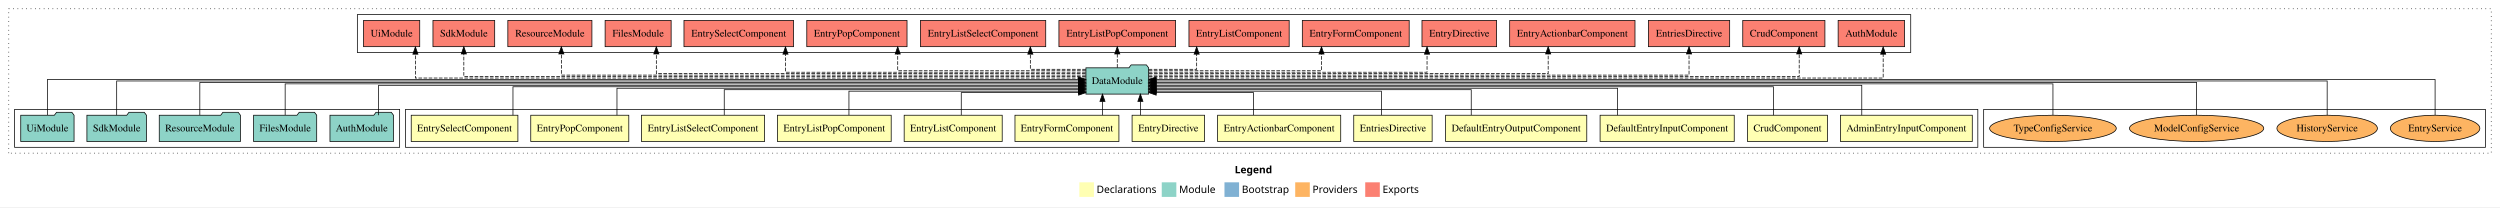
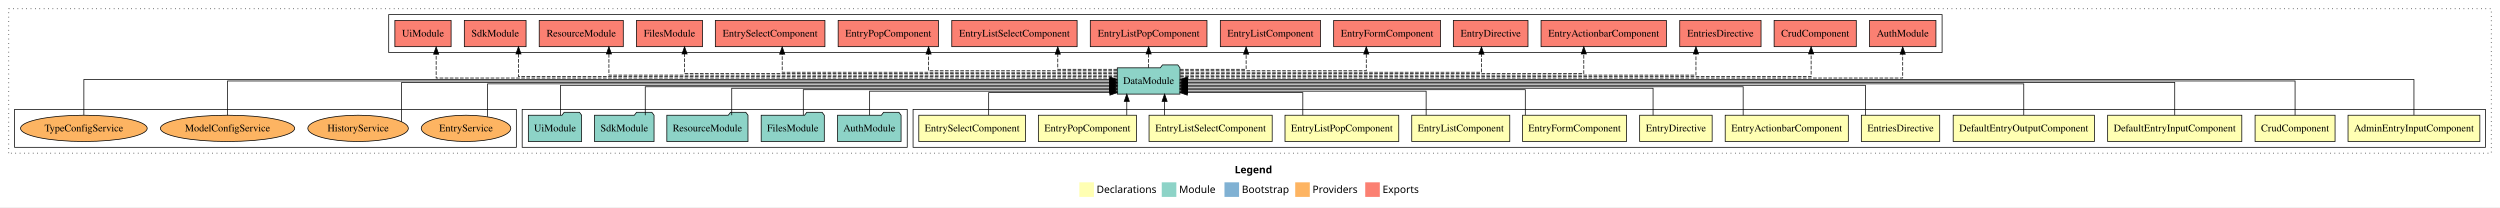
<svg xmlns="http://www.w3.org/2000/svg" width="3428pt" height="284pt" viewBox="0.00 0.00 3428.00 284.00">
  <g id="graph0" class="graph" transform="scale(1 1) rotate(0) translate(4 280)">
    <polygon fill="white" stroke="transparent" points="-4,4 -4,-280 3424,-280 3424,4 -4,4" />
    <text text-anchor="start" x="1689.01" y="-42.4" font-family="sans-serif" font-weight="bold" font-size="14.00">Legend</text>
    <polygon fill="#ffffb3" stroke="transparent" points="1476,-10 1476,-30 1496,-30 1496,-10 1476,-10" />
    <text text-anchor="start" x="1499.63" y="-15.4" font-family="sans-serif" font-size="14.00">  Declarations</text>
    <polygon fill="#8dd3c7" stroke="transparent" points="1589,-10 1589,-30 1609,-30 1609,-10 1589,-10" />
    <text text-anchor="start" x="1612.73" y="-15.4" font-family="sans-serif" font-size="14.00">  Module</text>
    <polygon fill="#80b1d3" stroke="transparent" points="1675,-10 1675,-30 1695,-30 1695,-10 1675,-10" />
    <text text-anchor="start" x="1698.78" y="-15.4" font-family="sans-serif" font-size="14.00">  Bootstrap</text>
    <polygon fill="#fdb462" stroke="transparent" points="1772,-10 1772,-30 1792,-30 1792,-10 1772,-10" />
    <text text-anchor="start" x="1795.67" y="-15.4" font-family="sans-serif" font-size="14.00">  Providers</text>
    <polygon fill="#fb8072" stroke="transparent" points="1868,-10 1868,-30 1888,-30 1888,-10 1868,-10" />
    <text text-anchor="start" x="1891.73" y="-15.4" font-family="sans-serif" font-size="14.00">  Exports</text>
    <g id="clust1" class="cluster">
      <polygon fill="none" stroke="black" stroke-dasharray="1,5" points="8,-70 8,-268 3412,-268 3412,-70 8,-70" />
    </g>
+     <g id="clust2" class="cluster">
+       <polygon fill="none" stroke="black" points="1248,-78 1248,-130 3404,-130 3404,-78 1248,-78" />
+     </g>
+     <g id="clust17" class="cluster">
+       <polygon fill="none" stroke="black" points="529,-208 529,-260 2659,-260 2659,-208 529,-208" />
+     </g>
+     <g id="clust16" class="cluster">
+       <polygon fill="none" stroke="black" points="712,-78 712,-130 1240,-130 1240,-78 712,-78" />
+     </g>
    <g id="clust19" class="cluster">
-       <polygon fill="none" stroke="black" points="2716,-78 2716,-130 3404,-130 3404,-78 2716,-78" />
-     </g>
-     <g id="clust2" class="cluster">
-       <polygon fill="none" stroke="black" points="552,-78 552,-130 2708,-130 2708,-78 552,-78" />
-     </g>
-     <g id="clust17" class="cluster">
-       <polygon fill="none" stroke="black" points="486,-208 486,-260 2616,-260 2616,-208 486,-208" />
-     </g>
-     <g id="clust16" class="cluster">
-       <polygon fill="none" stroke="black" points="16,-78 16,-130 544,-130 544,-78 16,-78" />
+       <polygon fill="none" stroke="black" points="16,-78 16,-130 704,-130 704,-78 16,-78" />
    </g>
    <g id="node1" class="node">
-       <polygon fill="#ffffb3" stroke="black" points="2700.38,-122 2519.62,-122 2519.62,-86 2700.38,-86 2700.38,-122" />
-       <text text-anchor="middle" x="2610" y="-99.8" font-family="Times,serif" font-size="14.00">AdminEntryInputComponent</text>
+       <polygon fill="#ffffb3" stroke="black" points="3396.38,-122 3215.62,-122 3215.62,-86 3396.38,-86 3396.38,-122" />
+       <text text-anchor="middle" x="3306" y="-99.8" font-family="Times,serif" font-size="14.00">AdminEntryInputComponent</text>
    </g>
    <g id="node14" class="node">
-       <polygon fill="#8dd3c7" stroke="black" points="1570.98,-187 1567.98,-191 1546.98,-191 1543.98,-187 1485.02,-187 1485.02,-151 1570.98,-151 1570.98,-187" />
-       <text text-anchor="middle" x="1528" y="-164.8" font-family="Times,serif" font-size="14.00">DataModule</text>
+       <polygon fill="#8dd3c7" stroke="black" points="1613.98,-187 1610.98,-191 1589.98,-191 1586.98,-187 1528.02,-187 1528.02,-151 1613.98,-151 1613.98,-187" />
+       <text text-anchor="middle" x="1571" y="-164.8" font-family="Times,serif" font-size="14.00">DataModule</text>
    </g>
    <g id="edge1" class="edge">
-       <path fill="none" stroke="black" d="M2548.88,-122.02C2548.88,-139.37 2548.88,-163 2548.88,-163 2548.88,-163 1581.21,-163 1581.21,-163" />
-       <polygon fill="black" stroke="black" points="1581.21,-159.5 1571.21,-163 1581.21,-166.5 1581.21,-159.5" />
+       <path fill="none" stroke="black" d="M3306,-122.31C3306,-142.15 3306,-171 3306,-171 3306,-171 1624.32,-171 1624.32,-171" />
+       <polygon fill="black" stroke="black" points="1624.32,-167.5 1614.32,-171 1624.32,-174.5 1624.32,-167.5" />
    </g>
    <g id="node2" class="node">
-       <polygon fill="#ffffb3" stroke="black" points="2501.83,-122 2392.17,-122 2392.17,-86 2501.83,-86 2501.83,-122" />
-       <text text-anchor="middle" x="2447" y="-99.8" font-family="Times,serif" font-size="14.00">CrudComponent</text>
+       <polygon fill="#ffffb3" stroke="black" points="3197.83,-122 3088.17,-122 3088.17,-86 3197.83,-86 3197.83,-122" />
+       <text text-anchor="middle" x="3143" y="-99.8" font-family="Times,serif" font-size="14.00">CrudComponent</text>
    </g>
    <g id="edge2" class="edge">
-       <path fill="none" stroke="black" d="M2427.7,-122.04C2427.7,-138.73 2427.7,-161 2427.7,-161 2427.7,-161 1581.09,-161 1581.09,-161" />
-       <polygon fill="black" stroke="black" points="1581.09,-157.5 1571.09,-161 1581.09,-164.5 1581.09,-157.5" />
+       <path fill="none" stroke="black" d="M3143,-122.11C3143,-141.34 3143,-169 3143,-169 3143,-169 1624.27,-169 1624.27,-169" />
+       <polygon fill="black" stroke="black" points="1624.27,-165.5 1614.27,-169 1624.27,-172.5 1624.27,-165.5" />
    </g>
    <g id="node3" class="node">
-       <polygon fill="#ffffb3" stroke="black" points="2373.97,-122 2190.03,-122 2190.03,-86 2373.97,-86 2373.97,-122" />
-       <text text-anchor="middle" x="2282" y="-99.8" font-family="Times,serif" font-size="14.00">DefaultEntryInputComponent</text>
+       <polygon fill="#ffffb3" stroke="black" points="3069.97,-122 2886.03,-122 2886.03,-86 3069.97,-86 3069.97,-122" />
+       <text text-anchor="middle" x="2978" y="-99.8" font-family="Times,serif" font-size="14.00">DefaultEntryInputComponent</text>
    </g>
    <g id="edge3" class="edge">
-       <path fill="none" stroke="black" d="M2213.99,-122.01C2213.99,-138.05 2213.99,-159 2213.99,-159 2213.99,-159 1581.17,-159 1581.17,-159" />
-       <polygon fill="black" stroke="black" points="1581.17,-155.5 1571.17,-159 1581.17,-162.5 1581.17,-155.5" />
+       <path fill="none" stroke="black" d="M2978,-122.22C2978,-140.83 2978,-167 2978,-167 2978,-167 1624.26,-167 1624.26,-167" />
+       <polygon fill="black" stroke="black" points="1624.26,-163.5 1614.26,-167 1624.26,-170.5 1624.26,-163.5" />
    </g>
    <g id="node4" class="node">
-       <polygon fill="#ffffb3" stroke="black" points="2171.8,-122 1978.2,-122 1978.2,-86 2171.8,-86 2171.8,-122" />
-       <text text-anchor="middle" x="2075" y="-99.8" font-family="Times,serif" font-size="14.00">DefaultEntryOutputComponent</text>
+       <polygon fill="#ffffb3" stroke="black" points="2867.8,-122 2674.2,-122 2674.2,-86 2867.8,-86 2867.8,-122" />
+       <text text-anchor="middle" x="2771" y="-99.8" font-family="Times,serif" font-size="14.00">DefaultEntryOutputComponent</text>
    </g>
    <g id="edge4" class="edge">
-       <path fill="none" stroke="black" d="M2013.35,-122.24C2013.35,-137.57 2013.35,-157 2013.35,-157 2013.35,-157 1581.07,-157 1581.07,-157" />
-       <polygon fill="black" stroke="black" points="1581.07,-153.5 1571.07,-157 1581.07,-160.5 1581.07,-153.5" />
+       <path fill="none" stroke="black" d="M2771,-122.3C2771,-140.27 2771,-165 2771,-165 2771,-165 1624.06,-165 1624.06,-165" />
+       <polygon fill="black" stroke="black" points="1624.06,-161.5 1614.06,-165 1624.06,-168.5 1624.06,-161.5" />
    </g>
    <g id="node5" class="node">
-       <polygon fill="#ffffb3" stroke="black" points="1959.74,-122 1852.26,-122 1852.26,-86 1959.74,-86 1959.74,-122" />
-       <text text-anchor="middle" x="1906" y="-99.8" font-family="Times,serif" font-size="14.00">EntriesDirective</text>
+       <polygon fill="#ffffb3" stroke="black" points="2655.74,-122 2548.26,-122 2548.26,-86 2655.74,-86 2655.74,-122" />
+       <text text-anchor="middle" x="2602" y="-99.8" font-family="Times,serif" font-size="14.00">EntriesDirective</text>
    </g>
    <g id="edge5" class="edge">
-       <path fill="none" stroke="black" d="M1890.13,-122.12C1890.13,-136.78 1890.13,-155 1890.13,-155 1890.13,-155 1581.32,-155 1581.32,-155" />
-       <polygon fill="black" stroke="black" points="1581.32,-151.5 1571.32,-155 1581.32,-158.5 1581.32,-151.5" />
+       <path fill="none" stroke="black" d="M2553.8,-122.02C2553.8,-139.37 2553.8,-163 2553.8,-163 2553.8,-163 1624.18,-163 1624.18,-163" />
+       <polygon fill="black" stroke="black" points="1624.18,-159.5 1614.18,-163 1624.18,-166.5 1624.18,-159.5" />
    </g>
    <g id="node6" class="node">
-       <polygon fill="#ffffb3" stroke="black" points="1834.41,-122 1665.59,-122 1665.59,-86 1834.41,-86 1834.41,-122" />
-       <text text-anchor="middle" x="1750" y="-99.8" font-family="Times,serif" font-size="14.00">EntryActionbarComponent</text>
+       <polygon fill="#ffffb3" stroke="black" points="2530.41,-122 2361.59,-122 2361.59,-86 2530.41,-86 2530.41,-122" />
+       <text text-anchor="middle" x="2446" y="-99.8" font-family="Times,serif" font-size="14.00">EntryActionbarComponent</text>
    </g>
    <g id="edge6" class="edge">
-       <path fill="none" stroke="black" d="M1714.83,-122.25C1714.83,-136.18 1714.83,-153 1714.83,-153 1714.83,-153 1581.33,-153 1581.33,-153" />
-       <polygon fill="black" stroke="black" points="1581.33,-149.5 1571.33,-153 1581.33,-156.5 1581.33,-149.5" />
+       <path fill="none" stroke="black" d="M2386.21,-122.04C2386.21,-138.73 2386.21,-161 2386.21,-161 2386.21,-161 1624.25,-161 1624.25,-161" />
+       <polygon fill="black" stroke="black" points="1624.25,-157.5 1614.25,-161 1624.25,-164.5 1624.25,-157.5" />
    </g>
    <g id="node7" class="node">
-       <polygon fill="#ffffb3" stroke="black" points="1647.69,-122 1548.31,-122 1548.31,-86 1647.69,-86 1647.69,-122" />
-       <text text-anchor="middle" x="1598" y="-99.8" font-family="Times,serif" font-size="14.00">EntryDirective</text>
+       <polygon fill="#ffffb3" stroke="black" points="2343.69,-122 2244.31,-122 2244.31,-86 2343.69,-86 2343.69,-122" />
+       <text text-anchor="middle" x="2294" y="-99.8" font-family="Times,serif" font-size="14.00">EntryDirective</text>
    </g>
    <g id="edge7" class="edge">
-       <path fill="none" stroke="black" d="M1559.7,-122.11C1559.7,-122.11 1559.7,-140.99 1559.7,-140.99" />
-       <polygon fill="black" stroke="black" points="1556.2,-140.99 1559.7,-150.99 1563.2,-140.99 1556.2,-140.99" />
+       <path fill="none" stroke="black" d="M2262.68,-122.01C2262.68,-138.05 2262.68,-159 2262.68,-159 2262.68,-159 1624.01,-159 1624.01,-159" />
+       <polygon fill="black" stroke="black" points="1624.01,-155.5 1614.01,-159 1624.01,-162.5 1624.01,-155.5" />
    </g>
    <g id="node8" class="node">
-       <polygon fill="#ffffb3" stroke="black" points="1530.27,-122 1387.73,-122 1387.73,-86 1530.27,-86 1530.27,-122" />
-       <text text-anchor="middle" x="1459" y="-99.8" font-family="Times,serif" font-size="14.00">EntryFormComponent</text>
+       <polygon fill="#ffffb3" stroke="black" points="2226.27,-122 2083.73,-122 2083.73,-86 2226.27,-86 2226.27,-122" />
+       <text text-anchor="middle" x="2155" y="-99.8" font-family="Times,serif" font-size="14.00">EntryFormComponent</text>
    </g>
    <g id="edge8" class="edge">
-       <path fill="none" stroke="black" d="M1507.7,-122.11C1507.7,-122.11 1507.7,-140.99 1507.7,-140.99" />
-       <polygon fill="black" stroke="black" points="1504.2,-140.99 1507.7,-150.99 1511.2,-140.99 1504.2,-140.99" />
+       <path fill="none" stroke="black" d="M2087.48,-122.24C2087.48,-137.57 2087.48,-157 2087.48,-157 2087.48,-157 1624.15,-157 1624.15,-157" />
+       <polygon fill="black" stroke="black" points="1624.15,-153.5 1614.15,-157 1624.15,-160.5 1624.15,-153.5" />
    </g>
    <g id="node9" class="node">
-       <polygon fill="#ffffb3" stroke="black" points="1370.21,-122 1235.79,-122 1235.79,-86 1370.21,-86 1370.21,-122" />
-       <text text-anchor="middle" x="1303" y="-99.8" font-family="Times,serif" font-size="14.00">EntryListComponent</text>
+       <polygon fill="#ffffb3" stroke="black" points="2066.21,-122 1931.79,-122 1931.79,-86 2066.21,-86 2066.21,-122" />
+       <text text-anchor="middle" x="1999" y="-99.8" font-family="Times,serif" font-size="14.00">EntryListComponent</text>
    </g>
    <g id="edge9" class="edge">
-       <path fill="none" stroke="black" d="M1314.07,-122.25C1314.07,-136.18 1314.07,-153 1314.07,-153 1314.07,-153 1474.97,-153 1474.97,-153" />
-       <polygon fill="black" stroke="black" points="1474.97,-156.5 1484.97,-153 1474.97,-149.5 1474.97,-156.5" />
+       <path fill="none" stroke="black" d="M1951.51,-122.12C1951.51,-136.78 1951.51,-155 1951.51,-155 1951.51,-155 1624.28,-155 1624.28,-155" />
+       <polygon fill="black" stroke="black" points="1624.28,-151.5 1614.28,-155 1624.28,-158.5 1624.28,-151.5" />
    </g>
    <g id="node10" class="node">
-       <polygon fill="#ffffb3" stroke="black" points="1218,-122 1062,-122 1062,-86 1218,-86 1218,-122" />
-       <text text-anchor="middle" x="1140" y="-99.8" font-family="Times,serif" font-size="14.00">EntryListPopComponent</text>
+       <polygon fill="#ffffb3" stroke="black" points="1914,-122 1758,-122 1758,-86 1914,-86 1914,-122" />
+       <text text-anchor="middle" x="1836" y="-99.8" font-family="Times,serif" font-size="14.00">EntryListPopComponent</text>
    </g>
    <g id="edge10" class="edge">
-       <path fill="none" stroke="black" d="M1160.07,-122.12C1160.07,-136.78 1160.07,-155 1160.07,-155 1160.07,-155 1474.71,-155 1474.71,-155" />
-       <polygon fill="black" stroke="black" points="1474.71,-158.5 1484.71,-155 1474.71,-151.5 1474.71,-158.5" />
+       <path fill="none" stroke="black" d="M1782.43,-122.25C1782.43,-136.18 1782.43,-153 1782.43,-153 1782.43,-153 1624.04,-153 1624.04,-153" />
+       <polygon fill="black" stroke="black" points="1624.04,-149.5 1614.04,-153 1624.04,-156.5 1624.04,-149.5" />
    </g>
    <g id="node11" class="node">
-       <polygon fill="#ffffb3" stroke="black" points="1044.42,-122 875.58,-122 875.58,-86 1044.42,-86 1044.42,-122" />
-       <text text-anchor="middle" x="960" y="-99.8" font-family="Times,serif" font-size="14.00">EntryListSelectComponent</text>
+       <polygon fill="#ffffb3" stroke="black" points="1740.42,-122 1571.58,-122 1571.58,-86 1740.42,-86 1740.42,-122" />
+       <text text-anchor="middle" x="1656" y="-99.8" font-family="Times,serif" font-size="14.00">EntryListSelectComponent</text>
    </g>
    <g id="edge11" class="edge">
-       <path fill="none" stroke="black" d="M989.07,-122.24C989.07,-137.57 989.07,-157 989.07,-157 989.07,-157 1474.81,-157 1474.81,-157" />
-       <polygon fill="black" stroke="black" points="1474.81,-160.5 1484.81,-157 1474.81,-153.5 1474.81,-160.5" />
+       <path fill="none" stroke="black" d="M1592.89,-122.11C1592.89,-122.11 1592.89,-140.99 1592.89,-140.99" />
+       <polygon fill="black" stroke="black" points="1589.39,-140.99 1592.89,-150.99 1596.39,-140.99 1589.39,-140.99" />
    </g>
    <g id="node12" class="node">
-       <polygon fill="#ffffb3" stroke="black" points="858.22,-122 723.78,-122 723.78,-86 858.22,-86 858.22,-122" />
-       <text text-anchor="middle" x="791" y="-99.8" font-family="Times,serif" font-size="14.00">EntryPopComponent</text>
+       <polygon fill="#ffffb3" stroke="black" points="1554.22,-122 1419.78,-122 1419.78,-86 1554.22,-86 1554.22,-122" />
+       <text text-anchor="middle" x="1487" y="-99.8" font-family="Times,serif" font-size="14.00">EntryPopComponent</text>
    </g>
    <g id="edge12" class="edge">
-       <path fill="none" stroke="black" d="M841.99,-122.01C841.99,-138.05 841.99,-159 841.99,-159 841.99,-159 1474.83,-159 1474.83,-159" />
-       <polygon fill="black" stroke="black" points="1474.83,-162.5 1484.83,-159 1474.83,-155.5 1474.83,-162.5" />
+       <path fill="none" stroke="black" d="M1541.06,-122.11C1541.06,-122.11 1541.06,-140.99 1541.06,-140.99" />
+       <polygon fill="black" stroke="black" points="1537.56,-140.99 1541.06,-150.99 1544.56,-140.99 1537.56,-140.99" />
    </g>
    <g id="node13" class="node">
-       <polygon fill="#ffffb3" stroke="black" points="706.14,-122 559.86,-122 559.86,-86 706.14,-86 706.14,-122" />
-       <text text-anchor="middle" x="633" y="-99.8" font-family="Times,serif" font-size="14.00">EntrySelectComponent</text>
+       <polygon fill="#ffffb3" stroke="black" points="1402.14,-122 1255.86,-122 1255.86,-86 1402.14,-86 1402.14,-122" />
+       <text text-anchor="middle" x="1329" y="-99.8" font-family="Times,serif" font-size="14.00">EntrySelectComponent</text>
    </g>
    <g id="edge13" class="edge">
-       <path fill="none" stroke="black" d="M699.38,-122.04C699.38,-138.73 699.38,-161 699.38,-161 699.38,-161 1474.91,-161 1474.91,-161" />
-       <polygon fill="black" stroke="black" points="1474.91,-164.5 1484.91,-161 1474.91,-157.5 1474.91,-164.5" />
+       <path fill="none" stroke="black" d="M1351.68,-122.25C1351.68,-136.18 1351.68,-153 1351.68,-153 1351.68,-153 1517.93,-153 1517.93,-153" />
+       <polygon fill="black" stroke="black" points="1517.93,-156.5 1527.93,-153 1517.93,-149.5 1517.93,-156.5" />
    </g>
    <g id="node20" class="node">
-       <polygon fill="#fb8072" stroke="black" points="2607.55,-252 2516.45,-252 2516.45,-216 2607.55,-216 2607.55,-252" />
-       <text text-anchor="middle" x="2562" y="-229.8" font-family="Times,serif" font-size="14.00">AuthModule </text>
+       <polygon fill="#fb8072" stroke="black" points="2650.55,-252 2559.45,-252 2559.45,-216 2650.55,-216 2650.55,-252" />
+       <text text-anchor="middle" x="2605" y="-229.8" font-family="Times,serif" font-size="14.00">AuthModule </text>
    </g>
    <g id="edge19" class="edge">
-       <path fill="none" stroke="black" stroke-dasharray="5,2" d="M1571.13,-173C1768.75,-173 2578.2,-173 2578.2,-173 2578.2,-173 2578.2,-205.7 2578.2,-205.7" />
-       <polygon fill="black" stroke="black" points="2574.7,-205.7 2578.2,-215.7 2581.7,-205.7 2574.7,-205.7" />
+       <path fill="none" stroke="black" stroke-dasharray="5,2" d="M1614.11,-173C1809.81,-173 2605,-173 2605,-173 2605,-173 2605,-205.7 2605,-205.7" />
+       <polygon fill="black" stroke="black" points="2601.5,-205.7 2605,-215.7 2608.5,-205.7 2601.5,-205.7" />
    </g>
    <g id="node21" class="node">
-       <polygon fill="#fb8072" stroke="black" points="2498.33,-252 2385.67,-252 2385.67,-216 2498.33,-216 2498.33,-252" />
-       <text text-anchor="middle" x="2442" y="-229.8" font-family="Times,serif" font-size="14.00">CrudComponent </text>
+       <polygon fill="#fb8072" stroke="black" points="2541.33,-252 2428.67,-252 2428.67,-216 2541.33,-216 2541.33,-252" />
+       <text text-anchor="middle" x="2485" y="-229.8" font-family="Times,serif" font-size="14.00">CrudComponent </text>
    </g>
    <g id="edge20" class="edge">
-       <path fill="none" stroke="black" stroke-dasharray="5,2" d="M1571.22,-175C1755.12,-175 2463.05,-175 2463.05,-175 2463.05,-175 2463.05,-205.98 2463.05,-205.98" />
-       <polygon fill="black" stroke="black" points="2459.56,-205.98 2463.05,-215.98 2466.56,-205.98 2459.56,-205.98" />
+       <path fill="none" stroke="black" stroke-dasharray="5,2" d="M1614.2,-175C1794.73,-175 2479.4,-175 2479.4,-175 2479.4,-175 2479.4,-205.98 2479.4,-205.98" />
+       <polygon fill="black" stroke="black" points="2475.9,-205.98 2479.4,-215.98 2482.9,-205.98 2475.9,-205.98" />
    </g>
    <g id="node22" class="node">
-       <polygon fill="#fb8072" stroke="black" points="2367.74,-252 2256.26,-252 2256.26,-216 2367.74,-216 2367.74,-252" />
-       <text text-anchor="middle" x="2312" y="-229.8" font-family="Times,serif" font-size="14.00">EntriesDirective </text>
+       <polygon fill="#fb8072" stroke="black" points="2410.74,-252 2299.26,-252 2299.26,-216 2410.74,-216 2410.74,-252" />
+       <text text-anchor="middle" x="2355" y="-229.8" font-family="Times,serif" font-size="14.00">EntriesDirective </text>
    </g>
    <g id="edge21" class="edge">
-       <path fill="none" stroke="black" stroke-dasharray="5,2" d="M1570.99,-177C1734.97,-177 2312,-177 2312,-177 2312,-177 2312,-205.96 2312,-205.96" />
-       <polygon fill="black" stroke="black" points="2308.5,-205.96 2312,-215.96 2315.5,-205.96 2308.5,-205.96" />
+       <path fill="none" stroke="black" stroke-dasharray="5,2" d="M1614.04,-177C1773.51,-177 2321.49,-177 2321.49,-177 2321.49,-177 2321.49,-205.96 2321.49,-205.96" />
+       <polygon fill="black" stroke="black" points="2317.99,-205.96 2321.49,-215.96 2324.99,-205.96 2317.99,-205.96" />
    </g>
    <g id="node23" class="node">
-       <polygon fill="#fb8072" stroke="black" points="2237.91,-252 2066.09,-252 2066.09,-216 2237.91,-216 2237.91,-252" />
-       <text text-anchor="middle" x="2152" y="-229.8" font-family="Times,serif" font-size="14.00">EntryActionbarComponent </text>
+       <polygon fill="#fb8072" stroke="black" points="2280.91,-252 2109.09,-252 2109.09,-216 2280.91,-216 2280.91,-252" />
+       <text text-anchor="middle" x="2195" y="-229.8" font-family="Times,serif" font-size="14.00">EntryActionbarComponent </text>
    </g>
    <g id="edge22" class="edge">
-       <path fill="none" stroke="black" stroke-dasharray="5,2" d="M1571.45,-179C1707.9,-179 2118.85,-179 2118.85,-179 2118.85,-179 2118.85,-205.99 2118.85,-205.99" />
-       <polygon fill="black" stroke="black" points="2115.35,-205.99 2118.85,-215.99 2122.35,-205.99 2115.35,-205.99" />
+       <path fill="none" stroke="black" stroke-dasharray="5,2" d="M1614.39,-179C1751.71,-179 2167.71,-179 2167.71,-179 2167.71,-179 2167.71,-205.99 2167.71,-205.99" />
+       <polygon fill="black" stroke="black" points="2164.21,-205.99 2167.71,-215.99 2171.21,-205.99 2164.21,-205.99" />
    </g>
    <g id="node24" class="node">
-       <polygon fill="#fb8072" stroke="black" points="2048.19,-252 1945.81,-252 1945.81,-216 2048.19,-216 2048.19,-252" />
-       <text text-anchor="middle" x="1997" y="-229.8" font-family="Times,serif" font-size="14.00">EntryDirective </text>
+       <polygon fill="#fb8072" stroke="black" points="2091.19,-252 1988.81,-252 1988.81,-216 2091.19,-216 2091.19,-252" />
+       <text text-anchor="middle" x="2040" y="-229.8" font-family="Times,serif" font-size="14.00">EntryDirective </text>
    </g>
    <g id="edge23" class="edge">
-       <path fill="none" stroke="black" stroke-dasharray="5,2" d="M1571.07,-181C1679.05,-181 1952.76,-181 1952.76,-181 1952.76,-181 1952.76,-205.76 1952.76,-205.76" />
-       <polygon fill="black" stroke="black" points="1949.26,-205.76 1952.76,-215.76 1956.26,-205.76 1949.26,-205.76" />
+       <path fill="none" stroke="black" stroke-dasharray="5,2" d="M1614.35,-181C1728.27,-181 2027.38,-181 2027.38,-181 2027.38,-181 2027.38,-205.76 2027.38,-205.76" />
+       <polygon fill="black" stroke="black" points="2023.88,-205.76 2027.38,-215.76 2030.88,-205.76 2023.88,-205.76" />
    </g>
    <g id="node25" class="node">
-       <polygon fill="#fb8072" stroke="black" points="1928.27,-252 1781.73,-252 1781.73,-216 1928.27,-216 1928.27,-252" />
-       <text text-anchor="middle" x="1855" y="-229.8" font-family="Times,serif" font-size="14.00">EntryFormComponent </text>
+       <polygon fill="#fb8072" stroke="black" points="1971.27,-252 1824.73,-252 1824.73,-216 1971.27,-216 1971.27,-252" />
+       <text text-anchor="middle" x="1898" y="-229.8" font-family="Times,serif" font-size="14.00">EntryFormComponent </text>
    </g>
    <g id="edge24" class="edge">
-       <path fill="none" stroke="black" stroke-dasharray="5,2" d="M1571.14,-183C1649.69,-183 1808.04,-183 1808.04,-183 1808.04,-183 1808.04,-205.88 1808.04,-205.88" />
-       <polygon fill="black" stroke="black" points="1804.54,-205.88 1808.04,-215.88 1811.54,-205.88 1804.54,-205.88" />
+       <path fill="none" stroke="black" stroke-dasharray="5,2" d="M1614.08,-183C1696.72,-183 1869.43,-183 1869.43,-183 1869.43,-183 1869.43,-205.88 1869.43,-205.88" />
+       <polygon fill="black" stroke="black" points="1865.93,-205.88 1869.43,-215.88 1872.93,-205.88 1865.93,-205.88" />
    </g>
    <g id="node26" class="node">
-       <polygon fill="#fb8072" stroke="black" points="1763.71,-252 1626.29,-252 1626.29,-216 1763.71,-216 1763.71,-252" />
-       <text text-anchor="middle" x="1695" y="-229.8" font-family="Times,serif" font-size="14.00">EntryListComponent </text>
+       <polygon fill="#fb8072" stroke="black" points="1806.71,-252 1669.29,-252 1669.29,-216 1806.71,-216 1806.71,-252" />
+       <text text-anchor="middle" x="1738" y="-229.8" font-family="Times,serif" font-size="14.00">EntryListComponent </text>
    </g>
    <g id="edge25" class="edge">
-       <path fill="none" stroke="black" stroke-dasharray="5,2" d="M1571.03,-185C1601.46,-185 1636.87,-185 1636.87,-185 1636.87,-185 1636.87,-205.75 1636.87,-205.75" />
-       <polygon fill="black" stroke="black" points="1633.37,-205.75 1636.87,-215.75 1640.37,-205.75 1633.37,-205.75" />
+       <path fill="none" stroke="black" stroke-dasharray="5,2" d="M1614.03,-185C1653.11,-185 1704.68,-185 1704.68,-185 1704.68,-185 1704.68,-205.75 1704.68,-205.75" />
+       <polygon fill="black" stroke="black" points="1701.18,-205.75 1704.68,-215.75 1708.18,-205.75 1701.18,-205.75" />
    </g>
    <g id="node27" class="node">
-       <polygon fill="#fb8072" stroke="black" points="1608,-252 1448,-252 1448,-216 1608,-216 1608,-252" />
-       <text text-anchor="middle" x="1528" y="-229.8" font-family="Times,serif" font-size="14.00">EntryListPopComponent </text>
+       <polygon fill="#fb8072" stroke="black" points="1651,-252 1491,-252 1491,-216 1651,-216 1651,-252" />
+       <text text-anchor="middle" x="1571" y="-229.8" font-family="Times,serif" font-size="14.00">EntryListPopComponent </text>
    </g>
    <g id="edge26" class="edge">
-       <path fill="none" stroke="black" stroke-dasharray="5,2" d="M1528,-187.11C1528,-187.11 1528,-205.99 1528,-205.99" />
-       <polygon fill="black" stroke="black" points="1524.5,-205.99 1528,-215.99 1531.5,-205.99 1524.5,-205.99" />
+       <path fill="none" stroke="black" stroke-dasharray="5,2" d="M1571,-187.11C1571,-187.11 1571,-205.99 1571,-205.99" />
+       <polygon fill="black" stroke="black" points="1567.5,-205.99 1571,-215.99 1574.5,-205.99 1567.5,-205.99" />
    </g>
    <g id="node28" class="node">
-       <polygon fill="#fb8072" stroke="black" points="1429.92,-252 1258.08,-252 1258.08,-216 1429.92,-216 1429.92,-252" />
-       <text text-anchor="middle" x="1344" y="-229.8" font-family="Times,serif" font-size="14.00">EntryListSelectComponent </text>
+       <polygon fill="#fb8072" stroke="black" points="1472.92,-252 1301.08,-252 1301.08,-216 1472.92,-216 1472.92,-252" />
+       <text text-anchor="middle" x="1387" y="-229.8" font-family="Times,serif" font-size="14.00">EntryListSelectComponent </text>
    </g>
    <g id="edge27" class="edge">
-       <path fill="none" stroke="black" stroke-dasharray="5,2" d="M1484.96,-185C1450.81,-185 1408.79,-185 1408.79,-185 1408.79,-185 1408.79,-205.75 1408.79,-205.75" />
-       <polygon fill="black" stroke="black" points="1405.29,-205.75 1408.79,-215.75 1412.29,-205.75 1405.29,-205.75" />
+       <path fill="none" stroke="black" stroke-dasharray="5,2" d="M1527.78,-185C1491.8,-185 1446.43,-185 1446.43,-185 1446.43,-185 1446.43,-205.75 1446.43,-205.75" />
+       <polygon fill="black" stroke="black" points="1442.93,-205.75 1446.43,-215.75 1449.93,-205.75 1442.93,-205.75" />
    </g>
    <g id="node29" class="node">
-       <polygon fill="#fb8072" stroke="black" points="1239.72,-252 1102.28,-252 1102.28,-216 1239.72,-216 1239.72,-252" />
-       <text text-anchor="middle" x="1171" y="-229.8" font-family="Times,serif" font-size="14.00">EntryPopComponent </text>
+       <polygon fill="#fb8072" stroke="black" points="1282.72,-252 1145.28,-252 1145.28,-216 1282.72,-216 1282.72,-252" />
+       <text text-anchor="middle" x="1214" y="-229.8" font-family="Times,serif" font-size="14.00">EntryPopComponent </text>
    </g>
    <g id="edge28" class="edge">
-       <path fill="none" stroke="black" stroke-dasharray="5,2" d="M1484.87,-183C1401.62,-183 1226.95,-183 1226.95,-183 1226.95,-183 1226.95,-205.88 1226.95,-205.88" />
-       <polygon fill="black" stroke="black" points="1223.45,-205.88 1226.95,-215.88 1230.45,-205.88 1223.45,-205.88" />
+       <path fill="none" stroke="black" stroke-dasharray="5,2" d="M1527.77,-183C1444.34,-183 1269.27,-183 1269.27,-183 1269.27,-183 1269.27,-205.88 1269.27,-205.88" />
+       <polygon fill="black" stroke="black" points="1265.77,-205.88 1269.27,-215.88 1272.77,-205.88 1265.77,-205.88" />
    </g>
    <g id="node30" class="node">
-       <polygon fill="#fb8072" stroke="black" points="1084.14,-252 933.86,-252 933.86,-216 1084.14,-216 1084.14,-252" />
-       <text text-anchor="middle" x="1009" y="-229.8" font-family="Times,serif" font-size="14.00">EntrySelectComponent </text>
+       <polygon fill="#fb8072" stroke="black" points="1127.14,-252 976.86,-252 976.86,-216 1127.14,-216 1127.14,-252" />
+       <text text-anchor="middle" x="1052" y="-229.8" font-family="Times,serif" font-size="14.00">EntrySelectComponent </text>
    </g>
    <g id="edge29" class="edge">
-       <path fill="none" stroke="black" stroke-dasharray="5,2" d="M1484.79,-181C1371.22,-181 1073.04,-181 1073.04,-181 1073.04,-181 1073.04,-205.76 1073.04,-205.76" />
-       <polygon fill="black" stroke="black" points="1069.54,-205.76 1073.04,-215.76 1076.54,-205.76 1069.54,-205.76" />
+       <path fill="none" stroke="black" stroke-dasharray="5,2" d="M1527.73,-181C1405.85,-181 1068.54,-181 1068.54,-181 1068.54,-181 1068.54,-205.76 1068.54,-205.76" />
+       <polygon fill="black" stroke="black" points="1065.04,-205.76 1068.54,-215.76 1072.04,-205.76 1065.04,-205.76" />
    </g>
    <g id="node31" class="node">
-       <polygon fill="#fb8072" stroke="black" points="916.27,-252 825.73,-252 825.73,-216 916.27,-216 916.27,-252" />
-       <text text-anchor="middle" x="871" y="-229.8" font-family="Times,serif" font-size="14.00">FilesModule </text>
+       <polygon fill="#fb8072" stroke="black" points="959.27,-252 868.73,-252 868.73,-216 959.27,-216 959.27,-252" />
+       <text text-anchor="middle" x="914" y="-229.8" font-family="Times,serif" font-size="14.00">FilesModule </text>
    </g>
    <g id="edge30" class="edge">
-       <path fill="none" stroke="black" stroke-dasharray="5,2" d="M1484.56,-179C1341.76,-179 895.96,-179 895.96,-179 895.96,-179 895.96,-205.99 895.96,-205.99" />
-       <polygon fill="black" stroke="black" points="892.46,-205.99 895.96,-215.99 899.46,-205.99 892.46,-205.99" />
+       <path fill="none" stroke="black" stroke-dasharray="5,2" d="M1527.76,-179C1384.54,-179 934.66,-179 934.66,-179 934.66,-179 934.66,-205.99 934.66,-205.99" />
+       <polygon fill="black" stroke="black" points="931.16,-205.99 934.66,-215.99 938.16,-205.99 931.16,-205.99" />
    </g>
    <g id="node32" class="node">
-       <polygon fill="#fb8072" stroke="black" points="807.64,-252 692.36,-252 692.36,-216 807.64,-216 807.64,-252" />
-       <text text-anchor="middle" x="750" y="-229.8" font-family="Times,serif" font-size="14.00">ResourceModule </text>
+       <polygon fill="#fb8072" stroke="black" points="850.64,-252 735.36,-252 735.36,-216 850.64,-216 850.64,-252" />
+       <text text-anchor="middle" x="793" y="-229.8" font-family="Times,serif" font-size="14.00">ResourceModule </text>
    </g>
    <g id="edge31" class="edge">
-       <path fill="none" stroke="black" stroke-dasharray="5,2" d="M1484.83,-177C1323.58,-177 765.73,-177 765.73,-177 765.73,-177 765.73,-205.96 765.73,-205.96" />
-       <polygon fill="black" stroke="black" points="762.23,-205.96 765.73,-215.96 769.23,-205.96 762.23,-205.96" />
+       <path fill="none" stroke="black" stroke-dasharray="5,2" d="M1528.01,-177C1370.07,-177 830.95,-177 830.95,-177 830.95,-177 830.95,-205.96 830.95,-205.96" />
+       <polygon fill="black" stroke="black" points="827.45,-205.96 830.95,-215.96 834.45,-205.96 827.45,-205.96" />
    </g>
    <g id="node33" class="node">
-       <polygon fill="#fb8072" stroke="black" points="674.33,-252 589.67,-252 589.67,-216 674.33,-216 674.33,-252" />
-       <text text-anchor="middle" x="632" y="-229.8" font-family="Times,serif" font-size="14.00">SdkModule </text>
+       <polygon fill="#fb8072" stroke="black" points="717.33,-252 632.67,-252 632.67,-216 717.33,-216 717.33,-252" />
+       <text text-anchor="middle" x="675" y="-229.8" font-family="Times,serif" font-size="14.00">SdkModule </text>
    </g>
    <g id="edge32" class="edge">
-       <path fill="none" stroke="black" stroke-dasharray="5,2" d="M1484.78,-175C1305.8,-175 632,-175 632,-175 632,-175 632,-205.98 632,-205.98" />
-       <polygon fill="black" stroke="black" points="628.5,-205.98 632,-215.98 635.5,-205.98 628.5,-205.98" />
+       <path fill="none" stroke="black" stroke-dasharray="5,2" d="M1527.86,-175C1353.07,-175 706.93,-175 706.93,-175 706.93,-175 706.93,-205.98 706.93,-205.98" />
+       <polygon fill="black" stroke="black" points="703.43,-205.98 706.93,-215.98 710.43,-205.98 703.43,-205.98" />
    </g>
    <g id="node34" class="node">
-       <polygon fill="#fb8072" stroke="black" points="571.55,-252 494.45,-252 494.45,-216 571.55,-216 571.55,-252" />
-       <text text-anchor="middle" x="533" y="-229.8" font-family="Times,serif" font-size="14.00">UiModule </text>
+       <polygon fill="#fb8072" stroke="black" points="614.55,-252 537.45,-252 537.45,-216 614.55,-216 614.55,-252" />
+       <text text-anchor="middle" x="576" y="-229.8" font-family="Times,serif" font-size="14.00">UiModule </text>
    </g>
    <g id="edge33" class="edge">
-       <path fill="none" stroke="black" stroke-dasharray="5,2" d="M1484.78,-173C1297.51,-173 565.6,-173 565.6,-173 565.6,-173 565.6,-205.7 565.6,-205.7" />
-       <polygon fill="black" stroke="black" points="562.1,-205.7 565.6,-215.7 569.1,-205.7 562.1,-205.7" />
+       <path fill="none" stroke="black" stroke-dasharray="5,2" d="M1527.76,-173C1338.69,-173 594.04,-173 594.04,-173 594.04,-173 594.04,-205.7 594.04,-205.7" />
+       <polygon fill="black" stroke="black" points="590.54,-205.7 594.04,-215.7 597.54,-205.7 590.54,-205.7" />
    </g>
    <g id="node15" class="node">
-       <polygon fill="#8dd3c7" stroke="black" points="535.55,-122 532.55,-126 511.55,-126 508.55,-122 448.45,-122 448.45,-86 535.55,-86 535.55,-122" />
-       <text text-anchor="middle" x="492" y="-99.8" font-family="Times,serif" font-size="14.00">AuthModule</text>
+       <polygon fill="#8dd3c7" stroke="black" points="1231.55,-122 1228.55,-126 1207.55,-126 1204.55,-122 1144.45,-122 1144.45,-86 1231.55,-86 1231.55,-122" />
+       <text text-anchor="middle" x="1188" y="-99.8" font-family="Times,serif" font-size="14.00">AuthModule</text>
    </g>
    <g id="edge14" class="edge">
-       <path fill="none" stroke="black" d="M515.12,-122.02C515.12,-139.37 515.12,-163 515.12,-163 515.12,-163 1474.8,-163 1474.8,-163" />
-       <polygon fill="black" stroke="black" points="1474.8,-166.5 1484.8,-163 1474.8,-159.5 1474.8,-166.5" />
+       <path fill="none" stroke="black" d="M1188.46,-122.12C1188.46,-136.78 1188.46,-155 1188.46,-155 1188.46,-155 1517.86,-155 1517.86,-155" />
+       <polygon fill="black" stroke="black" points="1517.86,-158.5 1527.86,-155 1517.86,-151.5 1517.86,-158.5" />
    </g>
    <g id="node16" class="node">
-       <polygon fill="#8dd3c7" stroke="black" points="430.27,-122 427.27,-126 406.27,-126 403.27,-122 343.73,-122 343.73,-86 430.27,-86 430.27,-122" />
-       <text text-anchor="middle" x="387" y="-99.8" font-family="Times,serif" font-size="14.00">FilesModule</text>
+       <polygon fill="#8dd3c7" stroke="black" points="1126.27,-122 1123.27,-126 1102.27,-126 1099.27,-122 1039.73,-122 1039.73,-86 1126.27,-86 1126.27,-122" />
+       <text text-anchor="middle" x="1083" y="-99.8" font-family="Times,serif" font-size="14.00">FilesModule</text>
    </g>
    <g id="edge15" class="edge">
-       <path fill="none" stroke="black" d="M387,-122.3C387,-140.27 387,-165 387,-165 387,-165 1475.01,-165 1475.01,-165" />
-       <polygon fill="black" stroke="black" points="1475.01,-168.5 1485.01,-165 1475.01,-161.5 1475.01,-168.5" />
+       <path fill="none" stroke="black" d="M1097.46,-122.24C1097.46,-137.57 1097.46,-157 1097.46,-157 1097.46,-157 1517.72,-157 1517.72,-157" />
+       <polygon fill="black" stroke="black" points="1517.72,-160.5 1527.72,-157 1517.72,-153.5 1517.72,-160.5" />
    </g>
    <g id="node17" class="node">
-       <polygon fill="#8dd3c7" stroke="black" points="325.64,-122 322.64,-126 301.64,-126 298.64,-122 214.36,-122 214.36,-86 325.64,-86 325.64,-122" />
-       <text text-anchor="middle" x="270" y="-99.8" font-family="Times,serif" font-size="14.00">ResourceModule</text>
+       <polygon fill="#8dd3c7" stroke="black" points="1021.64,-122 1018.64,-126 997.64,-126 994.64,-122 910.36,-122 910.36,-86 1021.64,-86 1021.64,-122" />
+       <text text-anchor="middle" x="966" y="-99.8" font-family="Times,serif" font-size="14.00">ResourceModule</text>
    </g>
    <g id="edge16" class="edge">
-       <path fill="none" stroke="black" d="M270,-122.22C270,-140.83 270,-167 270,-167 270,-167 1474.7,-167 1474.7,-167" />
-       <polygon fill="black" stroke="black" points="1474.7,-170.5 1484.7,-167 1474.7,-163.5 1474.7,-170.5" />
+       <path fill="none" stroke="black" d="M999.37,-122.01C999.37,-138.05 999.37,-159 999.37,-159 999.37,-159 1517.57,-159 1517.57,-159" />
+       <polygon fill="black" stroke="black" points="1517.57,-162.5 1527.57,-159 1517.57,-155.5 1517.57,-162.5" />
    </g>
    <g id="node18" class="node">
-       <polygon fill="#8dd3c7" stroke="black" points="196.83,-122 193.83,-126 172.83,-126 169.83,-122 115.17,-122 115.17,-86 196.83,-86 196.83,-122" />
-       <text text-anchor="middle" x="156" y="-99.8" font-family="Times,serif" font-size="14.00">SdkModule</text>
+       <polygon fill="#8dd3c7" stroke="black" points="892.83,-122 889.83,-126 868.83,-126 865.83,-122 811.17,-122 811.17,-86 892.83,-86 892.83,-122" />
+       <text text-anchor="middle" x="852" y="-99.8" font-family="Times,serif" font-size="14.00">SdkModule</text>
    </g>
    <g id="edge17" class="edge">
-       <path fill="none" stroke="black" d="M156,-122.11C156,-141.34 156,-169 156,-169 156,-169 1474.67,-169 1474.67,-169" />
-       <polygon fill="black" stroke="black" points="1474.67,-172.5 1484.67,-169 1474.67,-165.5 1474.67,-172.5" />
+       <path fill="none" stroke="black" d="M880.76,-122.04C880.76,-138.73 880.76,-161 880.76,-161 880.76,-161 1517.82,-161 1517.82,-161" />
+       <polygon fill="black" stroke="black" points="1517.82,-164.5 1527.82,-161 1517.82,-157.5 1517.82,-164.5" />
    </g>
    <g id="node19" class="node">
-       <polygon fill="#8dd3c7" stroke="black" points="97.55,-122 94.55,-126 73.55,-126 70.55,-122 24.45,-122 24.45,-86 97.55,-86 97.55,-122" />
-       <text text-anchor="middle" x="61" y="-99.8" font-family="Times,serif" font-size="14.00">UiModule</text>
+       <polygon fill="#8dd3c7" stroke="black" points="793.55,-122 790.55,-126 769.55,-126 766.55,-122 720.45,-122 720.45,-86 793.55,-86 793.55,-122" />
+       <text text-anchor="middle" x="757" y="-99.8" font-family="Times,serif" font-size="14.00">UiModule</text>
    </g>
    <g id="edge18" class="edge">
-       <path fill="none" stroke="black" d="M61,-122.31C61,-142.15 61,-171 61,-171 61,-171 1474.89,-171 1474.89,-171" />
-       <polygon fill="black" stroke="black" points="1474.89,-174.5 1484.89,-171 1474.89,-167.5 1474.89,-174.5" />
+       <path fill="none" stroke="black" d="M764.6,-122.02C764.6,-139.37 764.6,-163 764.6,-163 764.6,-163 1517.93,-163 1517.93,-163" />
+       <polygon fill="black" stroke="black" points="1517.93,-166.5 1527.93,-163 1517.93,-159.5 1517.93,-166.5" />
    </g>
    <g id="node35" class="node">
-       <ellipse fill="#fdb462" stroke="black" cx="3335" cy="-104" rx="61.39" ry="18" />
-       <text text-anchor="middle" x="3335" y="-99.8" font-family="Times,serif" font-size="14.00">EntryService</text>
+       <ellipse fill="#fdb462" stroke="black" cx="635" cy="-104" rx="61.39" ry="18" />
+       <text text-anchor="middle" x="635" y="-99.8" font-family="Times,serif" font-size="14.00">EntryService</text>
    </g>
    <g id="edge34" class="edge">
-       <path fill="none" stroke="black" d="M3335,-122.31C3335,-142.15 3335,-171 3335,-171 3335,-171 1581.33,-171 1581.33,-171" />
-       <polygon fill="black" stroke="black" points="1581.33,-167.5 1571.33,-171 1581.33,-174.5 1581.33,-167.5" />
+       <path fill="none" stroke="black" d="M664.52,-120.03C664.52,-138.1 664.52,-165 664.52,-165 664.52,-165 1517.89,-165 1517.89,-165" />
+       <polygon fill="black" stroke="black" points="1517.89,-168.5 1527.89,-165 1517.89,-161.5 1517.89,-168.5" />
    </g>
    <g id="node36" class="node">
-       <ellipse fill="#fdb462" stroke="black" cx="3187" cy="-104" rx="68.92" ry="18" />
-       <text text-anchor="middle" x="3187" y="-99.8" font-family="Times,serif" font-size="14.00">HistoryService</text>
+       <ellipse fill="#fdb462" stroke="black" cx="487" cy="-104" rx="68.92" ry="18" />
+       <text text-anchor="middle" x="487" y="-99.8" font-family="Times,serif" font-size="14.00">HistoryService</text>
    </g>
    <g id="edge35" class="edge">
-       <path fill="none" stroke="black" d="M3187,-122.11C3187,-141.34 3187,-169 3187,-169 3187,-169 1581.1,-169 1581.1,-169" />
-       <polygon fill="black" stroke="black" points="1581.1,-165.5 1571.1,-169 1581.1,-172.5 1581.1,-165.5" />
+       <path fill="none" stroke="black" d="M546.72,-113.03C546.72,-130.45 546.72,-167 546.72,-167 546.72,-167 1517.97,-167 1517.97,-167" />
+       <polygon fill="black" stroke="black" points="1517.97,-170.5 1527.97,-167 1517.97,-163.5 1517.97,-170.5" />
    </g>
    <g id="node37" class="node">
-       <ellipse fill="#fdb462" stroke="black" cx="3008" cy="-104" rx="92.05" ry="18" />
-       <text text-anchor="middle" x="3008" y="-99.8" font-family="Times,serif" font-size="14.00">ModelConfigService</text>
+       <ellipse fill="#fdb462" stroke="black" cx="308" cy="-104" rx="92.05" ry="18" />
+       <text text-anchor="middle" x="308" y="-99.8" font-family="Times,serif" font-size="14.00">ModelConfigService</text>
    </g>
    <g id="edge36" class="edge">
-       <path fill="none" stroke="black" d="M3008,-122.22C3008,-140.83 3008,-167 3008,-167 3008,-167 1581.09,-167 1581.09,-167" />
-       <polygon fill="black" stroke="black" points="1581.09,-163.5 1571.09,-167 1581.09,-170.5 1581.09,-163.5" />
+       <path fill="none" stroke="black" d="M308,-122.11C308,-141.34 308,-169 308,-169 308,-169 1517.89,-169 1517.89,-169" />
+       <polygon fill="black" stroke="black" points="1517.89,-172.5 1527.89,-169 1517.89,-165.5 1517.89,-172.5" />
    </g>
    <g id="node38" class="node">
-       <ellipse fill="#fdb462" stroke="black" cx="2811" cy="-104" rx="86.82" ry="18" />
-       <text text-anchor="middle" x="2811" y="-99.8" font-family="Times,serif" font-size="14.00">TypeConfigService</text>
+       <ellipse fill="#fdb462" stroke="black" cx="111" cy="-104" rx="86.82" ry="18" />
+       <text text-anchor="middle" x="111" y="-99.8" font-family="Times,serif" font-size="14.00">TypeConfigService</text>
    </g>
    <g id="edge37" class="edge">
-       <path fill="none" stroke="black" d="M2811,-122.3C2811,-140.27 2811,-165 2811,-165 2811,-165 1581.05,-165 1581.05,-165" />
-       <polygon fill="black" stroke="black" points="1581.05,-161.5 1571.05,-165 1581.05,-168.5 1581.05,-161.5" />
+       <path fill="none" stroke="black" d="M111,-122.31C111,-142.15 111,-171 111,-171 111,-171 1517.7,-171 1517.7,-171" />
+       <polygon fill="black" stroke="black" points="1517.7,-174.5 1527.7,-171 1517.7,-167.5 1517.7,-174.5" />
    </g>
  </g>
</svg>
